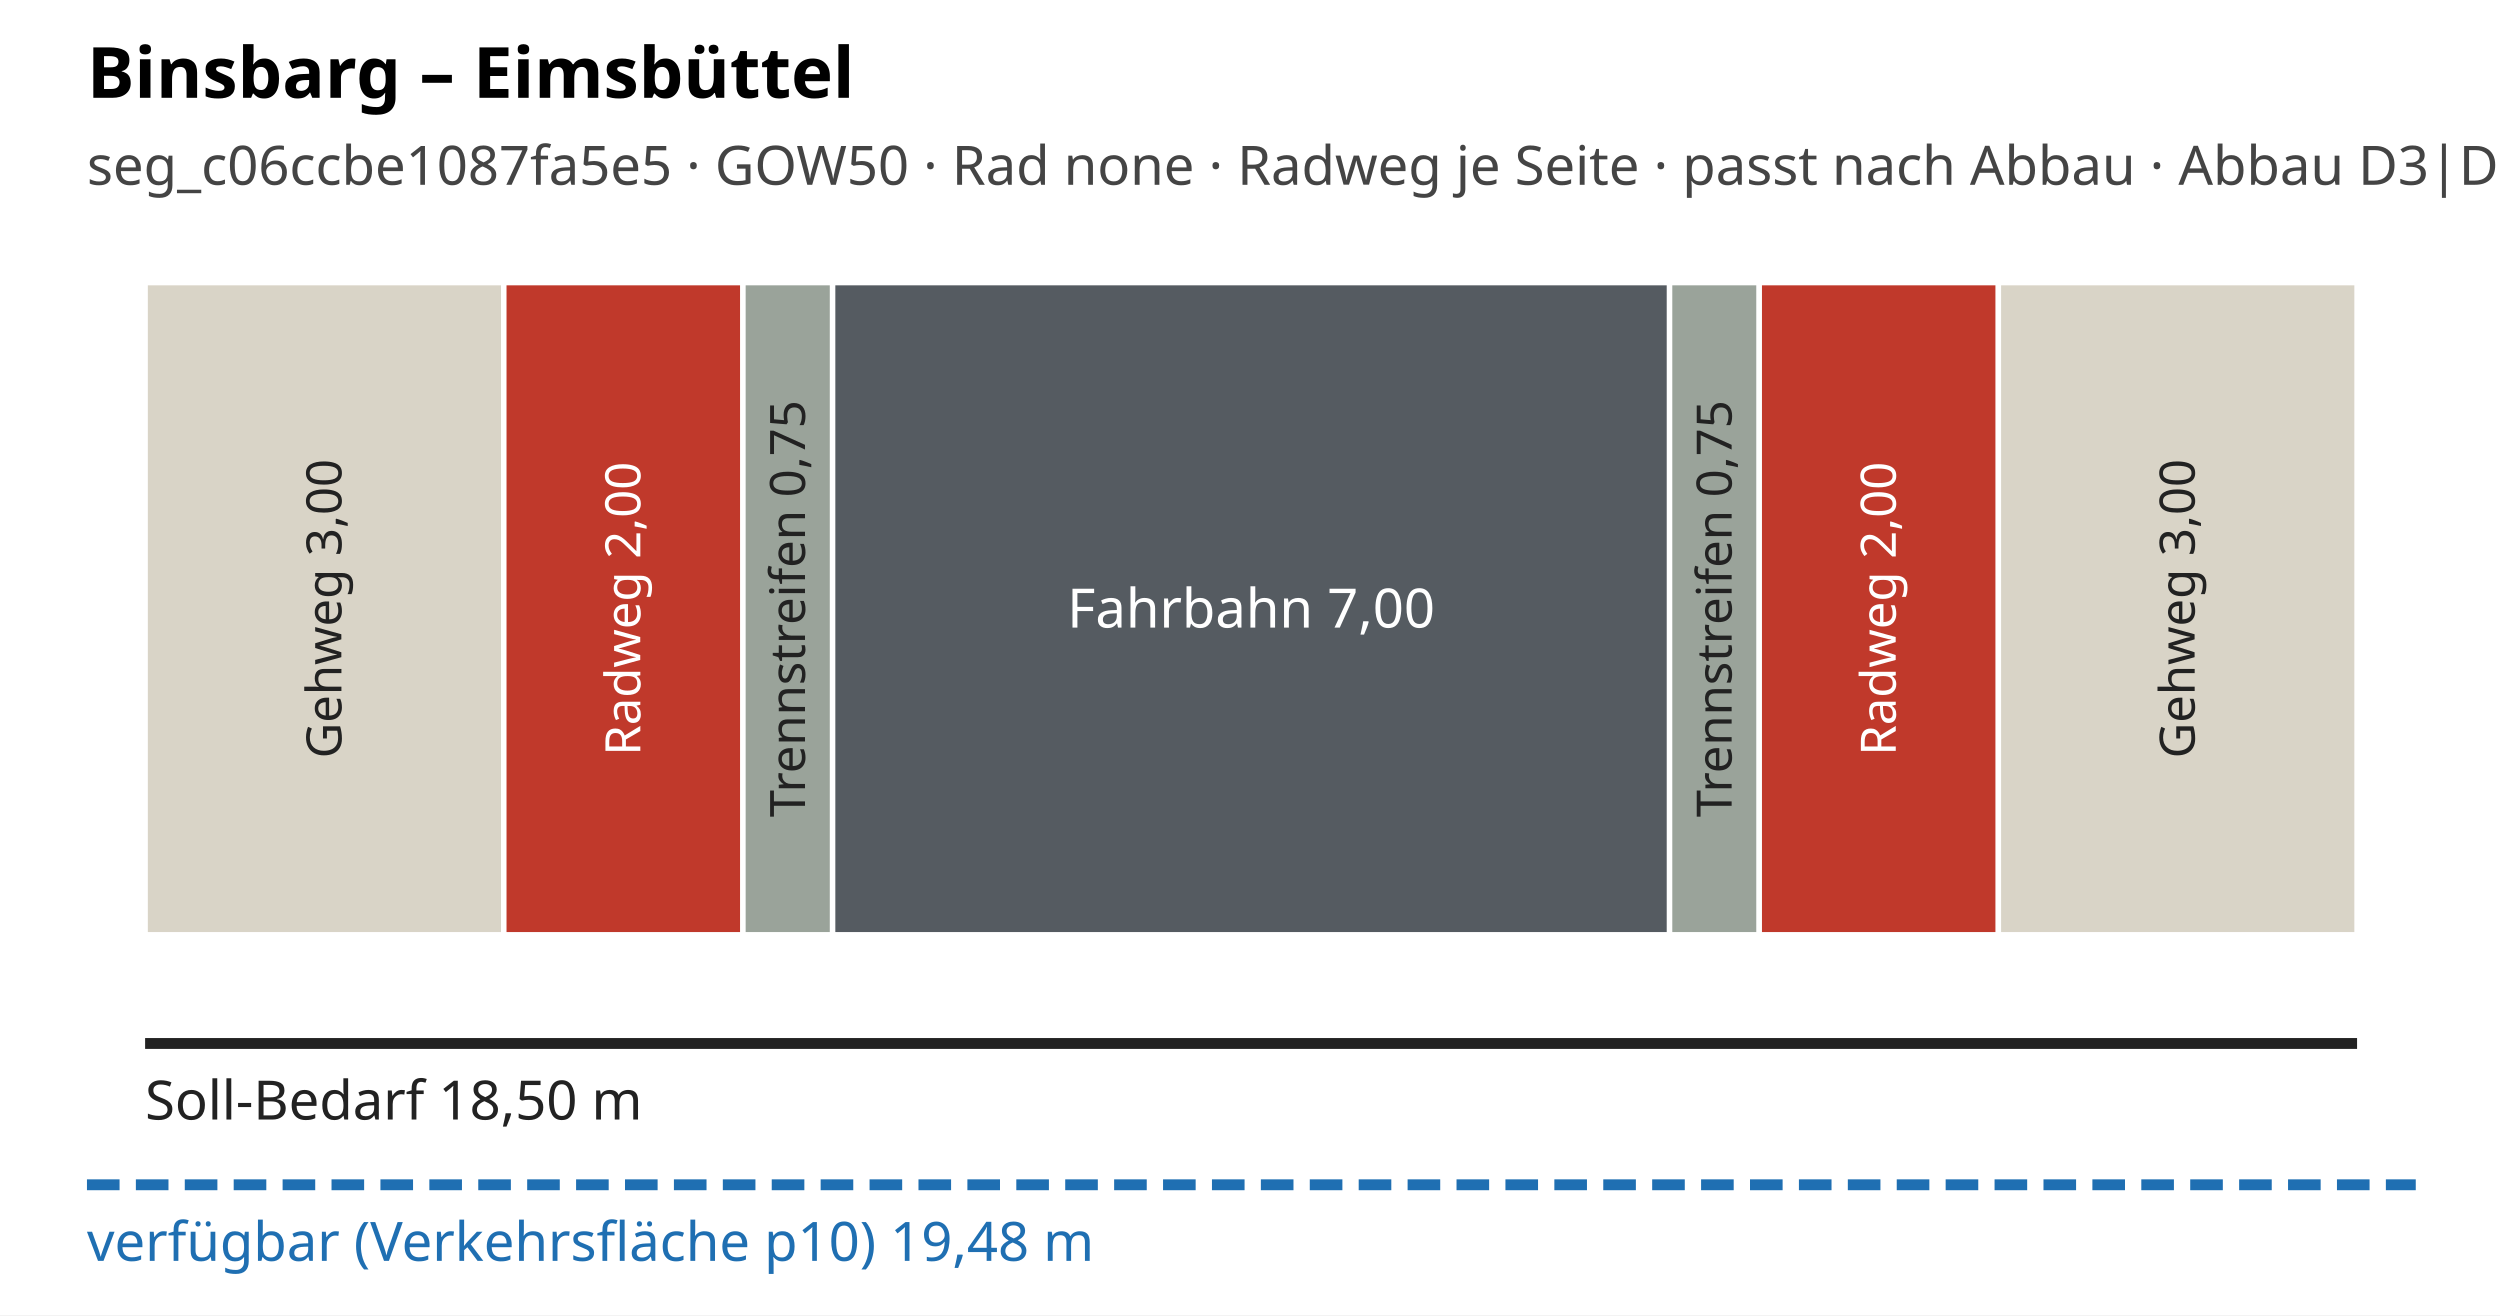
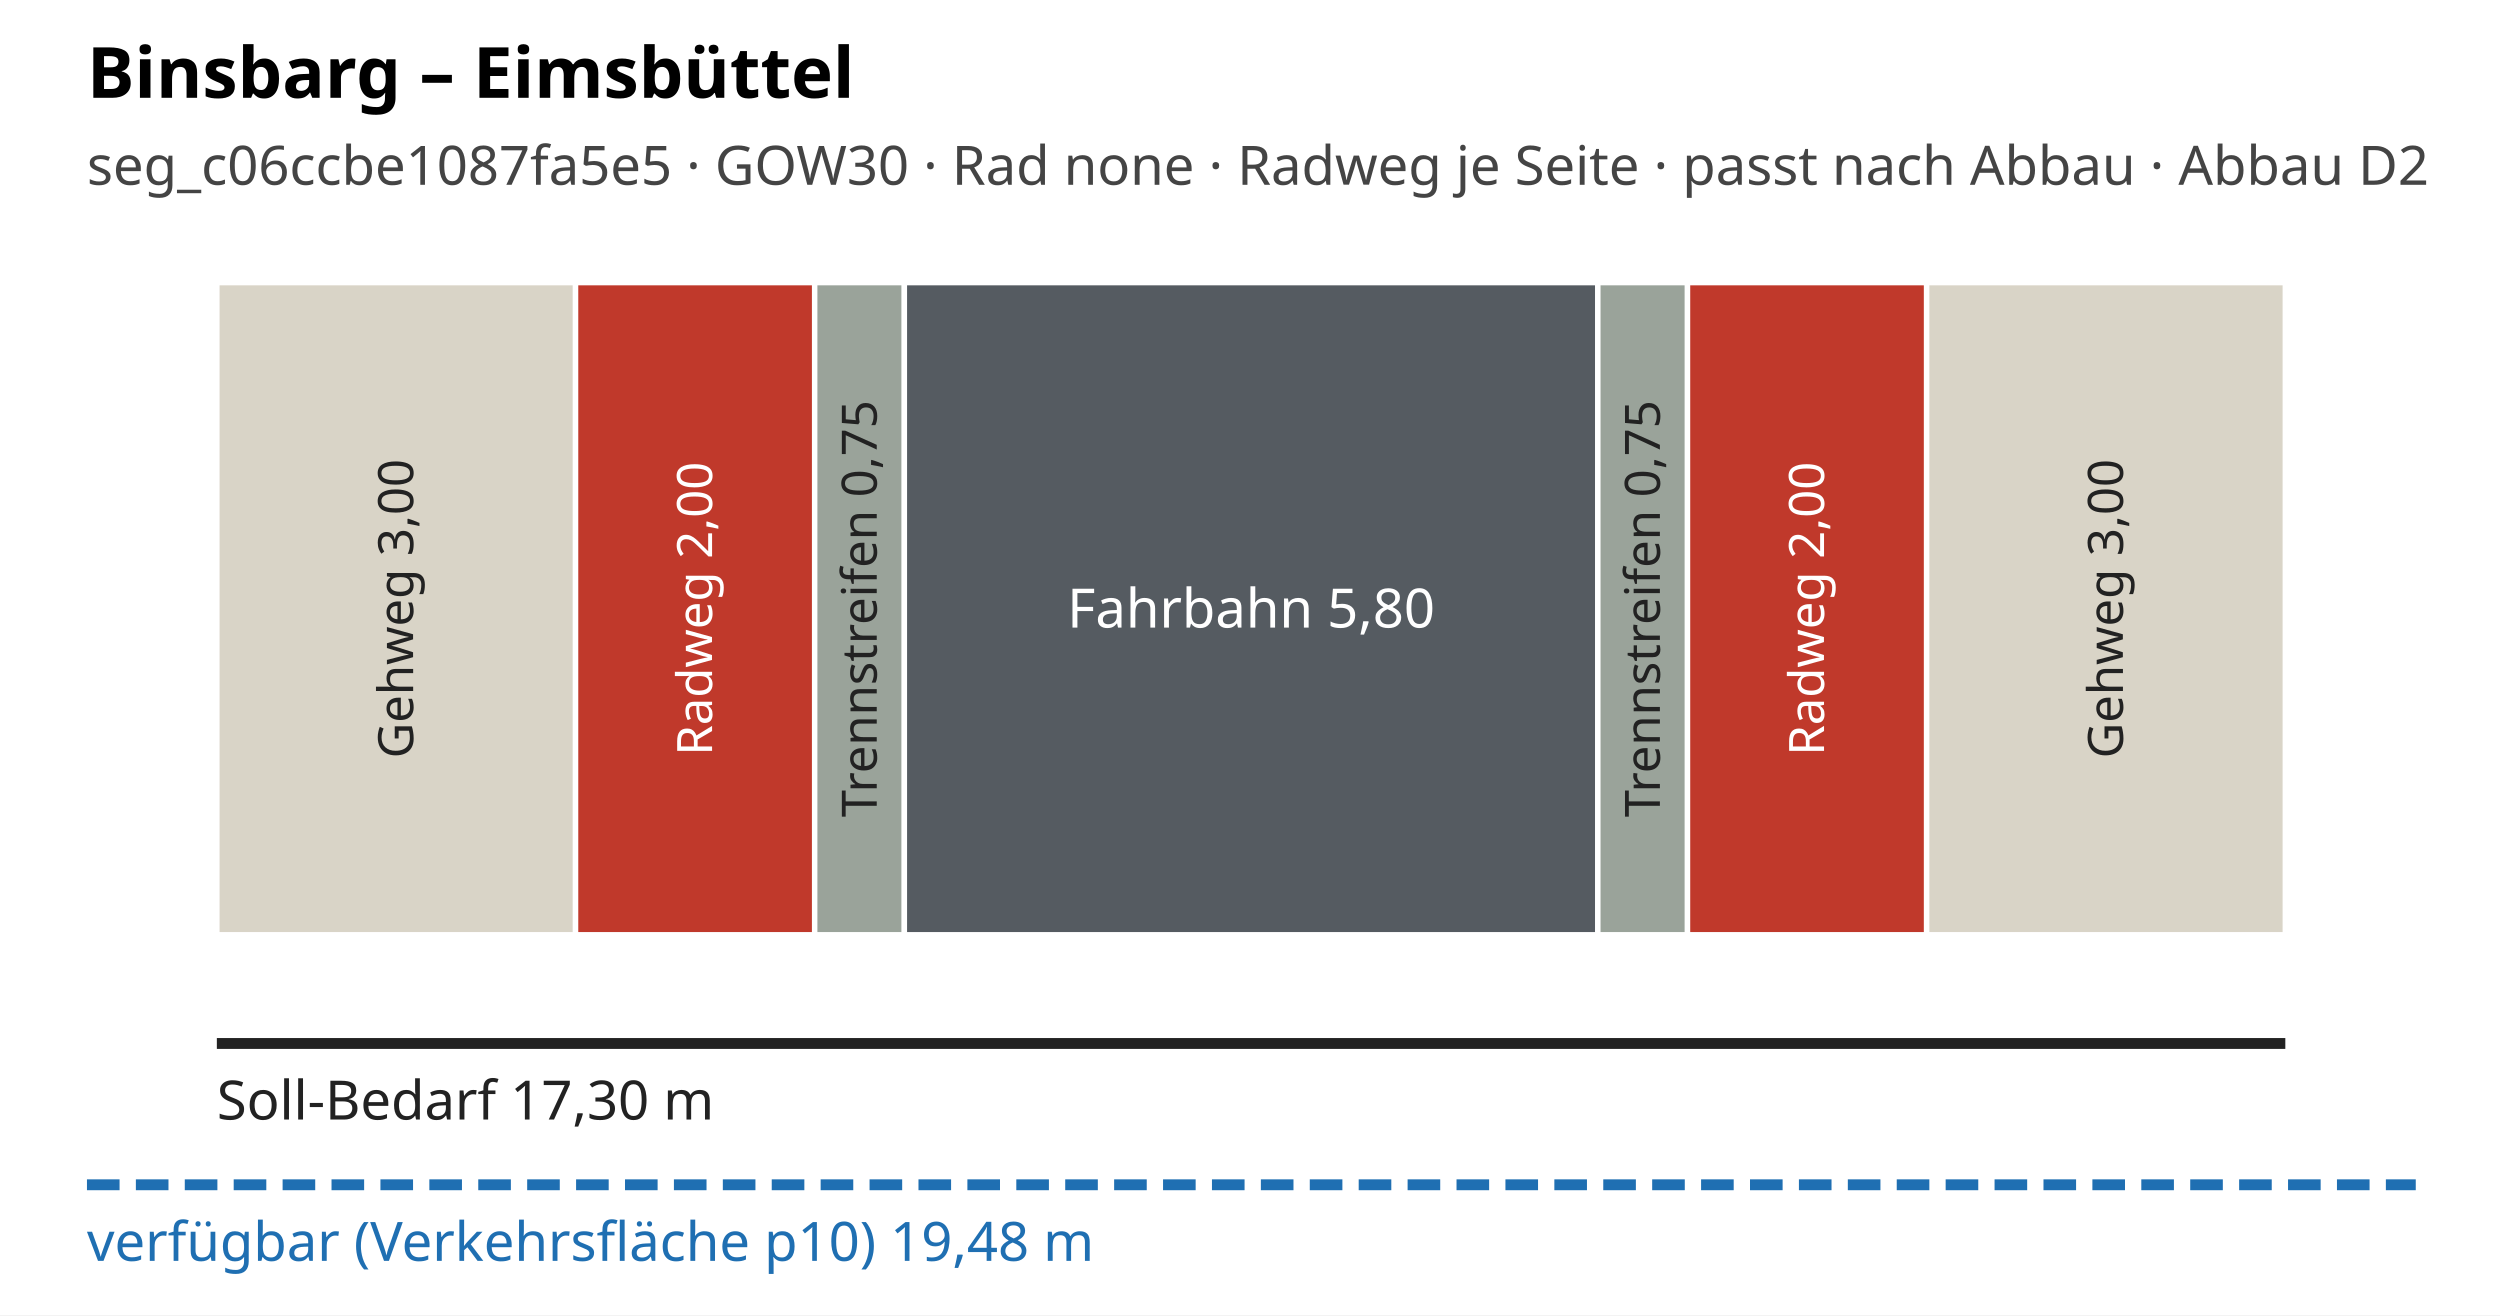
<svg xmlns="http://www.w3.org/2000/svg" width="460" height="242" viewBox="0 0 460 242" font-family="sans-serif" font-size="10">
  <rect x="0" y="0" width="460" height="242" fill="#ffffff" />
  <text x="16.0" y="18" font-size="13" font-weight="bold">Binsbarg – Eimsbüttel</text>
-   <text x="16.0" y="34" fill="#444">seg_c06ccbe1087fa5e5 · GOW50 · Rad none · Radweg je Seite · passt nach Abbau · Abbau D3|D2</text>
-   <rect x="26.7" y="52.0" width="66.0" height="120.0" fill="#d9d4c7" stroke="#ffffff" stroke-width="1" data-element="sidewalk" data-width-m="3.00" />
-   <text transform="translate(59.7,112.0) rotate(-90)" text-anchor="middle" dominant-baseline="middle" fill="#222" font-size="9">Gehweg 3,00</text>
-   <rect x="92.7" y="52.0" width="44.0" height="120.0" fill="#c0392b" stroke="#ffffff" stroke-width="1" data-element="cycle_track" data-width-m="2.00" />
-   <text transform="translate(114.7,112.0) rotate(-90)" text-anchor="middle" dominant-baseline="middle" fill="#ffffff" font-size="9">Radweg 2,00</text>
-   <rect x="136.7" y="52.0" width="16.5" height="120.0" fill="#9aa39a" stroke="#ffffff" stroke-width="1" data-element="buffer_cycle_carriageway" data-width-m="0.75" />
-   <text transform="translate(145.0,112.0) rotate(-90)" text-anchor="middle" dominant-baseline="middle" fill="#222" font-size="9">Trennstreifen 0,75</text>
-   <rect x="153.2" y="52.0" width="154.0" height="120.0" fill="#555b61" stroke="#ffffff" stroke-width="1" data-element="carriageway" data-width-m="7.00" />
-   <text x="230.2" y="112.0" text-anchor="middle" dominant-baseline="middle" fill="#ffffff">Fahrbahn 7,00</text>
-   <rect x="307.2" y="52.0" width="16.5" height="120.0" fill="#9aa39a" stroke="#ffffff" stroke-width="1" data-element="buffer_cycle_carriageway" data-width-m="0.75" />
-   <text transform="translate(315.5,112.0) rotate(-90)" text-anchor="middle" dominant-baseline="middle" fill="#222" font-size="9">Trennstreifen 0,75</text>
-   <rect x="323.7" y="52.0" width="44.0" height="120.0" fill="#c0392b" stroke="#ffffff" stroke-width="1" data-element="cycle_track" data-width-m="2.00" />
-   <text transform="translate(345.7,112.0) rotate(-90)" text-anchor="middle" dominant-baseline="middle" fill="#ffffff" font-size="9">Radweg 2,00</text>
-   <rect x="367.7" y="52.0" width="66.0" height="120.0" fill="#d9d4c7" stroke="#ffffff" stroke-width="1" data-element="sidewalk" data-width-m="3.00" />
-   <text transform="translate(400.7,112.0) rotate(-90)" text-anchor="middle" dominant-baseline="middle" fill="#222" font-size="9">Gehweg 3,00</text>
-   <text x="26.7" y="206.0" fill="#222">Soll-Bedarf 18,50 m</text>
-   <line x1="26.7" y1="192.0" x2="433.7" y2="192.0" stroke="#222" stroke-width="2" />
+   <text x="16.0" y="34" fill="#444">seg_c06ccbe1087fa5e5 · GOW30 · Rad none · Radweg je Seite · passt nach Abbau · Abbau D2</text>
+   <rect x="39.9" y="52.0" width="66.0" height="120.0" fill="#d9d4c7" stroke="#ffffff" stroke-width="1" data-element="sidewalk" data-width-m="3.00" />
+   <text transform="translate(72.9,112.0) rotate(-90)" text-anchor="middle" dominant-baseline="middle" fill="#222" font-size="9">Gehweg 3,00</text>
+   <rect x="105.9" y="52.0" width="44.0" height="120.0" fill="#c0392b" stroke="#ffffff" stroke-width="1" data-element="cycle_track" data-width-m="2.00" />
+   <text transform="translate(127.9,112.0) rotate(-90)" text-anchor="middle" dominant-baseline="middle" fill="#ffffff" font-size="9">Radweg 2,00</text>
+   <rect x="149.9" y="52.0" width="16.5" height="120.0" fill="#9aa39a" stroke="#ffffff" stroke-width="1" data-element="buffer_cycle_carriageway" data-width-m="0.75" />
+   <text transform="translate(158.2,112.0) rotate(-90)" text-anchor="middle" dominant-baseline="middle" fill="#222" font-size="9">Trennstreifen 0,75</text>
+   <rect x="166.4" y="52.0" width="127.6" height="120.0" fill="#555b61" stroke="#ffffff" stroke-width="1" data-element="carriageway" data-width-m="5.80" />
+   <text x="230.2" y="112.0" text-anchor="middle" dominant-baseline="middle" fill="#ffffff">Fahrbahn 5,80</text>
+   <rect x="294.0" y="52.0" width="16.5" height="120.0" fill="#9aa39a" stroke="#ffffff" stroke-width="1" data-element="buffer_cycle_carriageway" data-width-m="0.75" />
+   <text transform="translate(302.3,112.0) rotate(-90)" text-anchor="middle" dominant-baseline="middle" fill="#222" font-size="9">Trennstreifen 0,75</text>
+   <rect x="310.5" y="52.0" width="44.0" height="120.0" fill="#c0392b" stroke="#ffffff" stroke-width="1" data-element="cycle_track" data-width-m="2.00" />
+   <text transform="translate(332.5,112.0) rotate(-90)" text-anchor="middle" dominant-baseline="middle" fill="#ffffff" font-size="9">Radweg 2,00</text>
+   <rect x="354.5" y="52.0" width="66.0" height="120.0" fill="#d9d4c7" stroke="#ffffff" stroke-width="1" data-element="sidewalk" data-width-m="3.00" />
+   <text transform="translate(387.5,112.0) rotate(-90)" text-anchor="middle" dominant-baseline="middle" fill="#222" font-size="9">Gehweg 3,00</text>
+   <text x="39.9" y="206.0" fill="#222">Soll-Bedarf 17,30 m</text>
+   <line x1="39.9" y1="192.0" x2="420.5" y2="192.0" stroke="#222" stroke-width="2" />
  <line x1="16.0" y1="218.0" x2="444.5" y2="218.0" stroke="#1f6fb2" stroke-width="2" stroke-dasharray="6 3" />
  <text x="16.0" y="232.0" fill="#1f6fb2">verfügbar (Verkehrsfläche p10) 19,48 m</text>
</svg>
